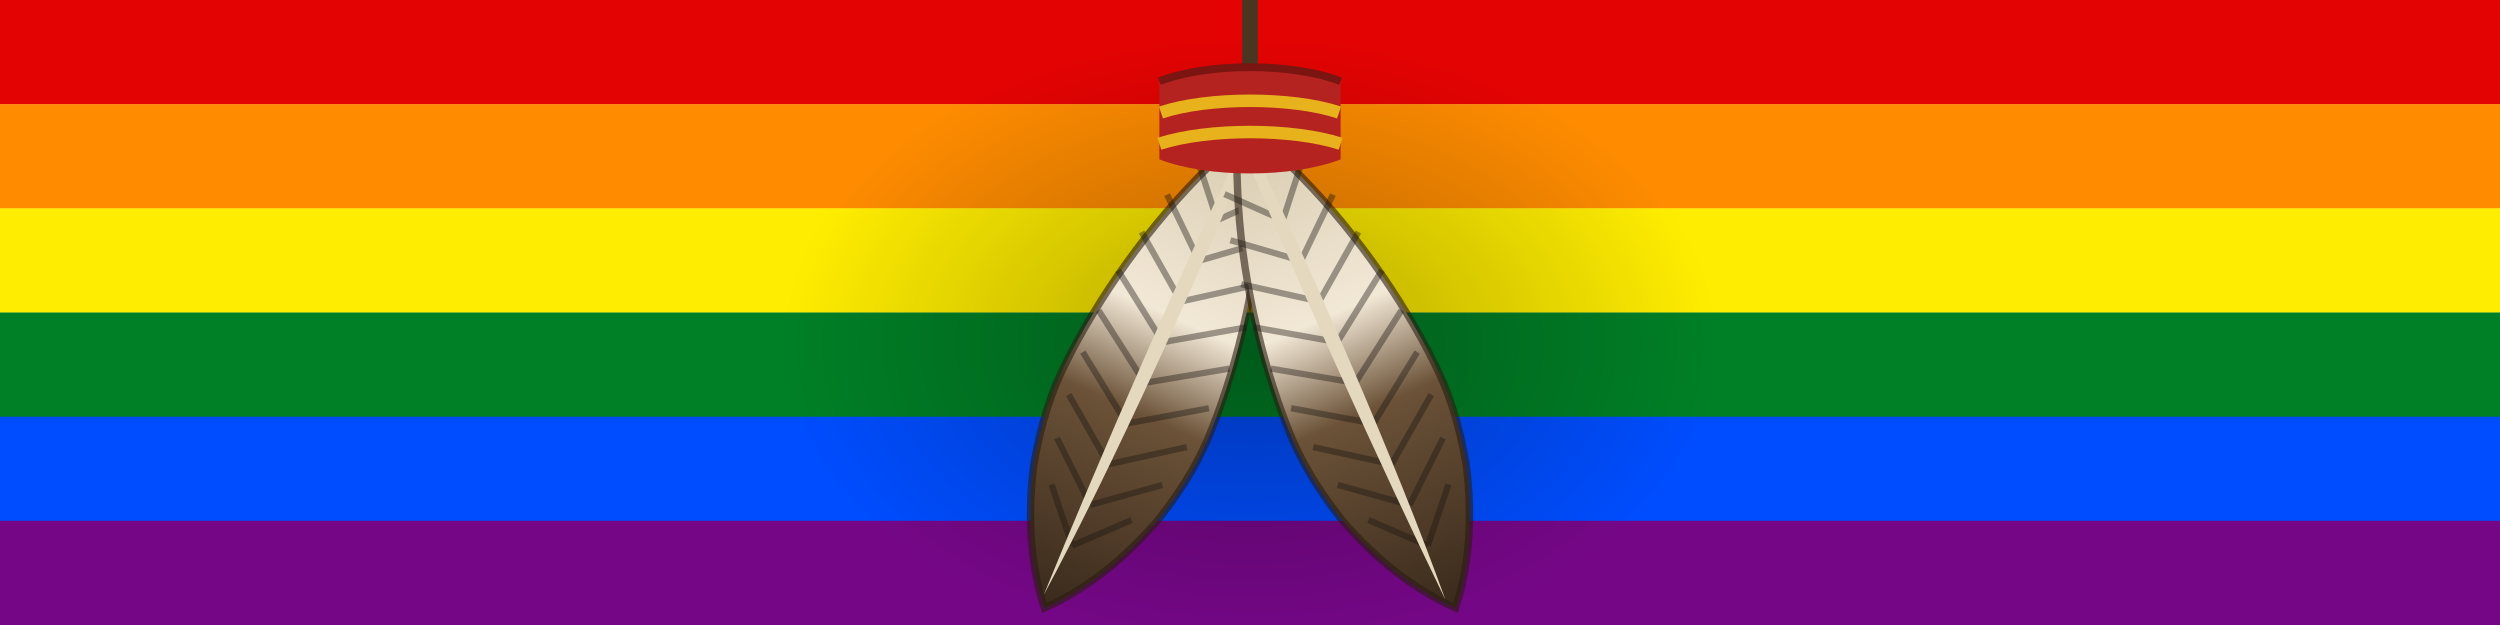
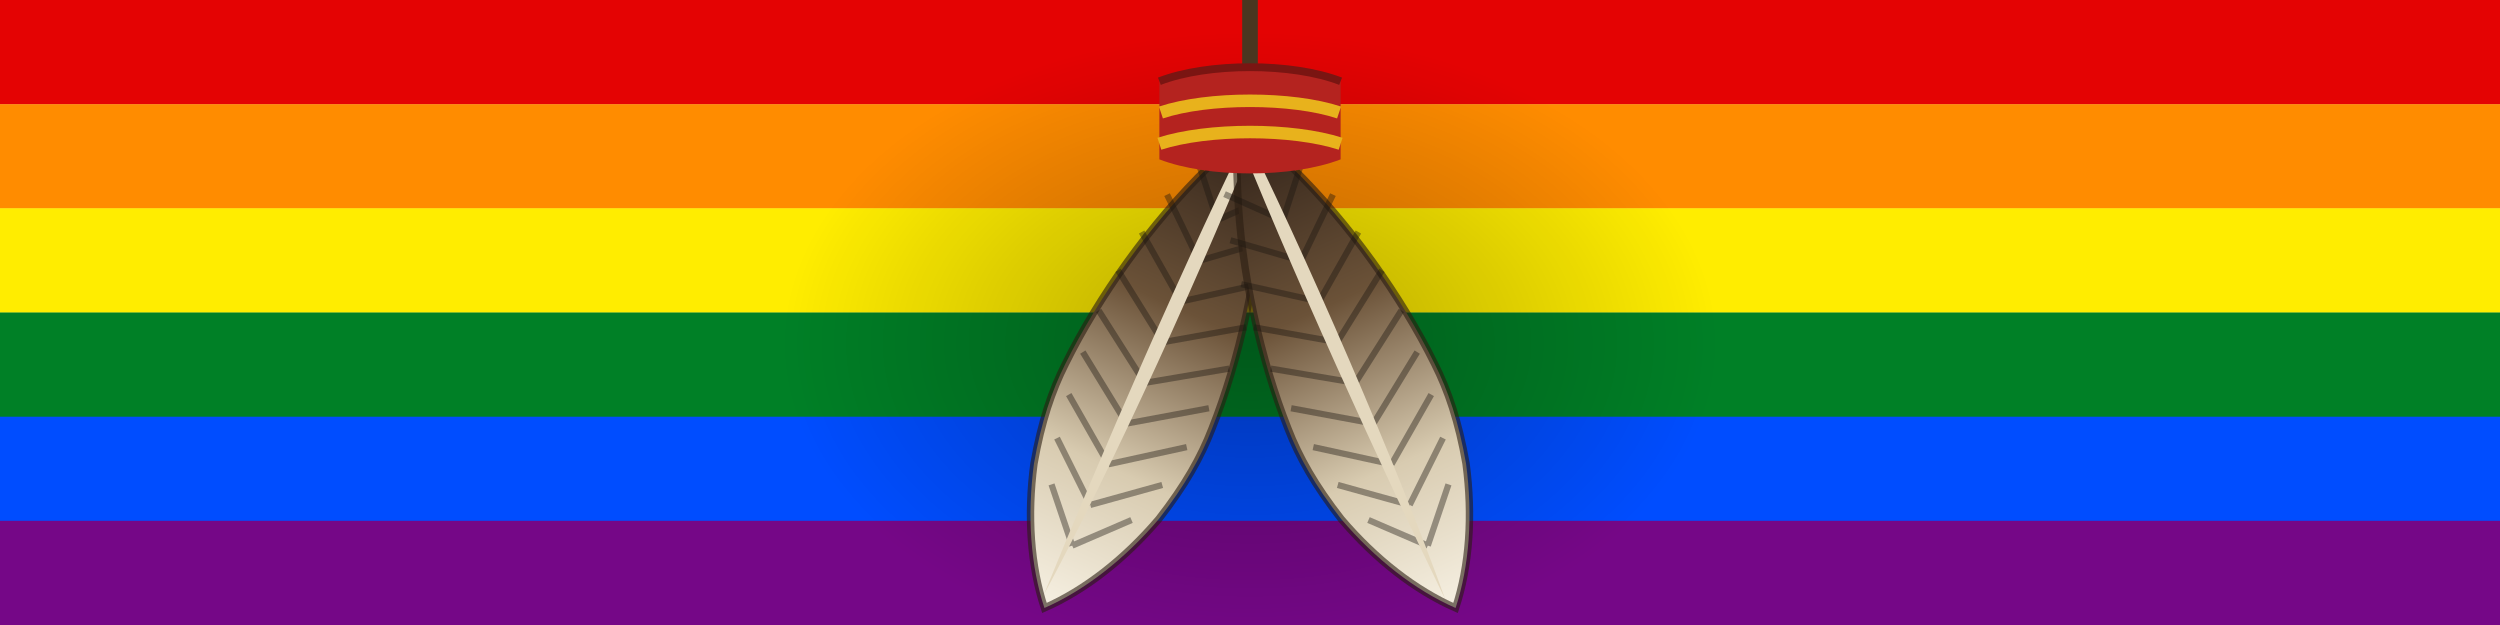
<svg xmlns="http://www.w3.org/2000/svg" viewBox="0 0 160 40" width="1600" height="400" role="presentation" preserveAspectRatio="xMidYMid slice">
  <style>
    .hang { animation: sway 10s ease-in-out infinite alternate;
            transform-box: fill-box; transform-origin: 50% 0 }
    @keyframes sway { from { transform: rotate(-2.2deg) } to { transform: rotate(2.2deg) } }
    @media (prefers-reduced-motion: reduce) { .hang { animation: none } }
  </style>
  <defs>
-     <linearGradient id="vaneA" x1="0" y1="1" x2="0" y2="0">
-       <stop offset="0%" stop-color="#3A2A1C" />
-       <stop offset="42%" stop-color="#6B5238" />
-       <stop offset="62%" stop-color="#F2E8D6" />
-       <stop offset="100%" stop-color="#D8CBB0" />
+     <linearGradient id="vaneA" x1="0" y1="0" x2="0" y2="1">
+       <stop offset="0%" stop-color="#33241A" />
+       <stop offset="36%" stop-color="#6B5238" />
+       <stop offset="70%" stop-color="#D8CBB0" />
+       <stop offset="100%" stop-color="#F6F0E2" />
    </linearGradient>
    <radialGradient id="behind" cx=".5" cy=".5" r=".5">
      <stop offset="0%" stop-color="#000000" stop-opacity=".3" />
      <stop offset="100%" stop-color="#000000" stop-opacity="0" />
    </radialGradient>
    <g id="fthr">
      <path d="M0 18 C2 15.8 3.6 12.8 4.6 9.4 C5.3 6.6 5.5 4.4 5.4 2.4                C5.2 -2.6 4 -8.6 2 -13.6 C1.4 -15.1 1 -16.1 .7 -16.6                L-.7 -16.6 C-1 -16.1 -1.4 -15.1 -2 -13.6                C-4 -8.6 -5.2 -2.6 -5.4 2.4 C-5.5 4.4 -5.3 6.6 -4.6 9.4                C-3.6 12.8 -2 15.8 0 18 Z" fill="url(#vaneA)" stroke="#2A1D12" stroke-width=".5" stroke-opacity=".6" />
      <g stroke="#1A1410" stroke-width=".42" opacity=".4" fill="none">
        <path d="M0 13.4 L-2.95 10.2" />
        <path d="M0 13.4 L2.95 10.2" />
        <path d="M0 10.4 L-3.88 7.2" />
        <path d="M0 10.4 L3.88 7.2" />
        <path d="M0 7.4 L-4.35 4.2" />
        <path d="M0 7.4 L4.35 4.2" />
        <path d="M0 4.4 L-4.65 1.2" />
        <path d="M0 4.4 L4.65 1.2" />
        <path d="M0 1.4 L-4.82 -1.8" />
        <path d="M0 1.4 L4.82 -1.8" />
        <path d="M0 -1.6 L-4.72 -4.8" />
        <path d="M0 -1.6 L4.72 -4.8" />
        <path d="M0 -4.6 L-4.32 -7.8" />
        <path d="M0 -4.6 L4.32 -7.8" />
        <path d="M0 -7.6 L-3.78 -10.8" />
        <path d="M0 -7.6 L3.78 -10.8" />
        <path d="M0 -10.6 L-2.88 -13.8" />
        <path d="M0 -10.6 L2.88 -13.8" />
      </g>
      <path d="M-.4 17.2 C.3 8 .5 -8 0 -18.6 L-.4 -18.6 C-.9 -8 -.7 8 -.4 17.2 Z" fill="#E4D8BE" />
      <path d="M-1 -16 L1 -16 L1 -19 L-1 -19 Z" fill="#8A6034" />
    </g>
  </defs>
  <rect x="0" y="0.00" width="160" height="6.69" fill="#E40303" />
  <rect x="0" y="6.67" width="160" height="6.69" fill="#FF8C00" />
  <rect x="0" y="13.33" width="160" height="6.69" fill="#FFED00" />
  <rect x="0" y="20.00" width="160" height="6.69" fill="#008026" />
  <rect x="0" y="26.67" width="160" height="6.69" fill="#004DFF" />
  <rect x="0" y="33.33" width="160" height="6.69" fill="#750787" />
  <ellipse cx="80" cy="22" rx="30" ry="20" fill="url(#behind)" />
  <g class="hang">
    <path d="M80 0 L80 6.4" stroke="#4A3620" stroke-width="1" />
    <g transform="translate(80 6.8) scale(.95)">
      <use href="#fthr" transform="translate(-6.528 17.357) rotate(24)" />
      <use href="#fthr" transform="translate(6.528 17.357) rotate(-24)" />
    </g>
    <g transform="translate(80 7)">
      <path d="M-5.8 -1.8 C-2.7 -3 2.7 -3 5.8 -1.8 L5.8 3.2 C2.7 4.4 -2.7 4.4 -5.8 3.2 Z" fill="#B4231F" />
      <g stroke="#E8B21C" stroke-width=".8" fill="none">
        <path d="M-5.7 .2 C-2.7 -.8 2.7 -.8 5.7 .2" />
        <path d="M-5.8 2.2 C-2.7 1.2 2.7 1.2 5.8 2.2" />
      </g>
      <path d="M-5.8 -1.8 C-2.7 -3 2.7 -3 5.8 -1.8" fill="none" stroke="#7A1512" stroke-width=".5" />
    </g>
  </g>
</svg>
